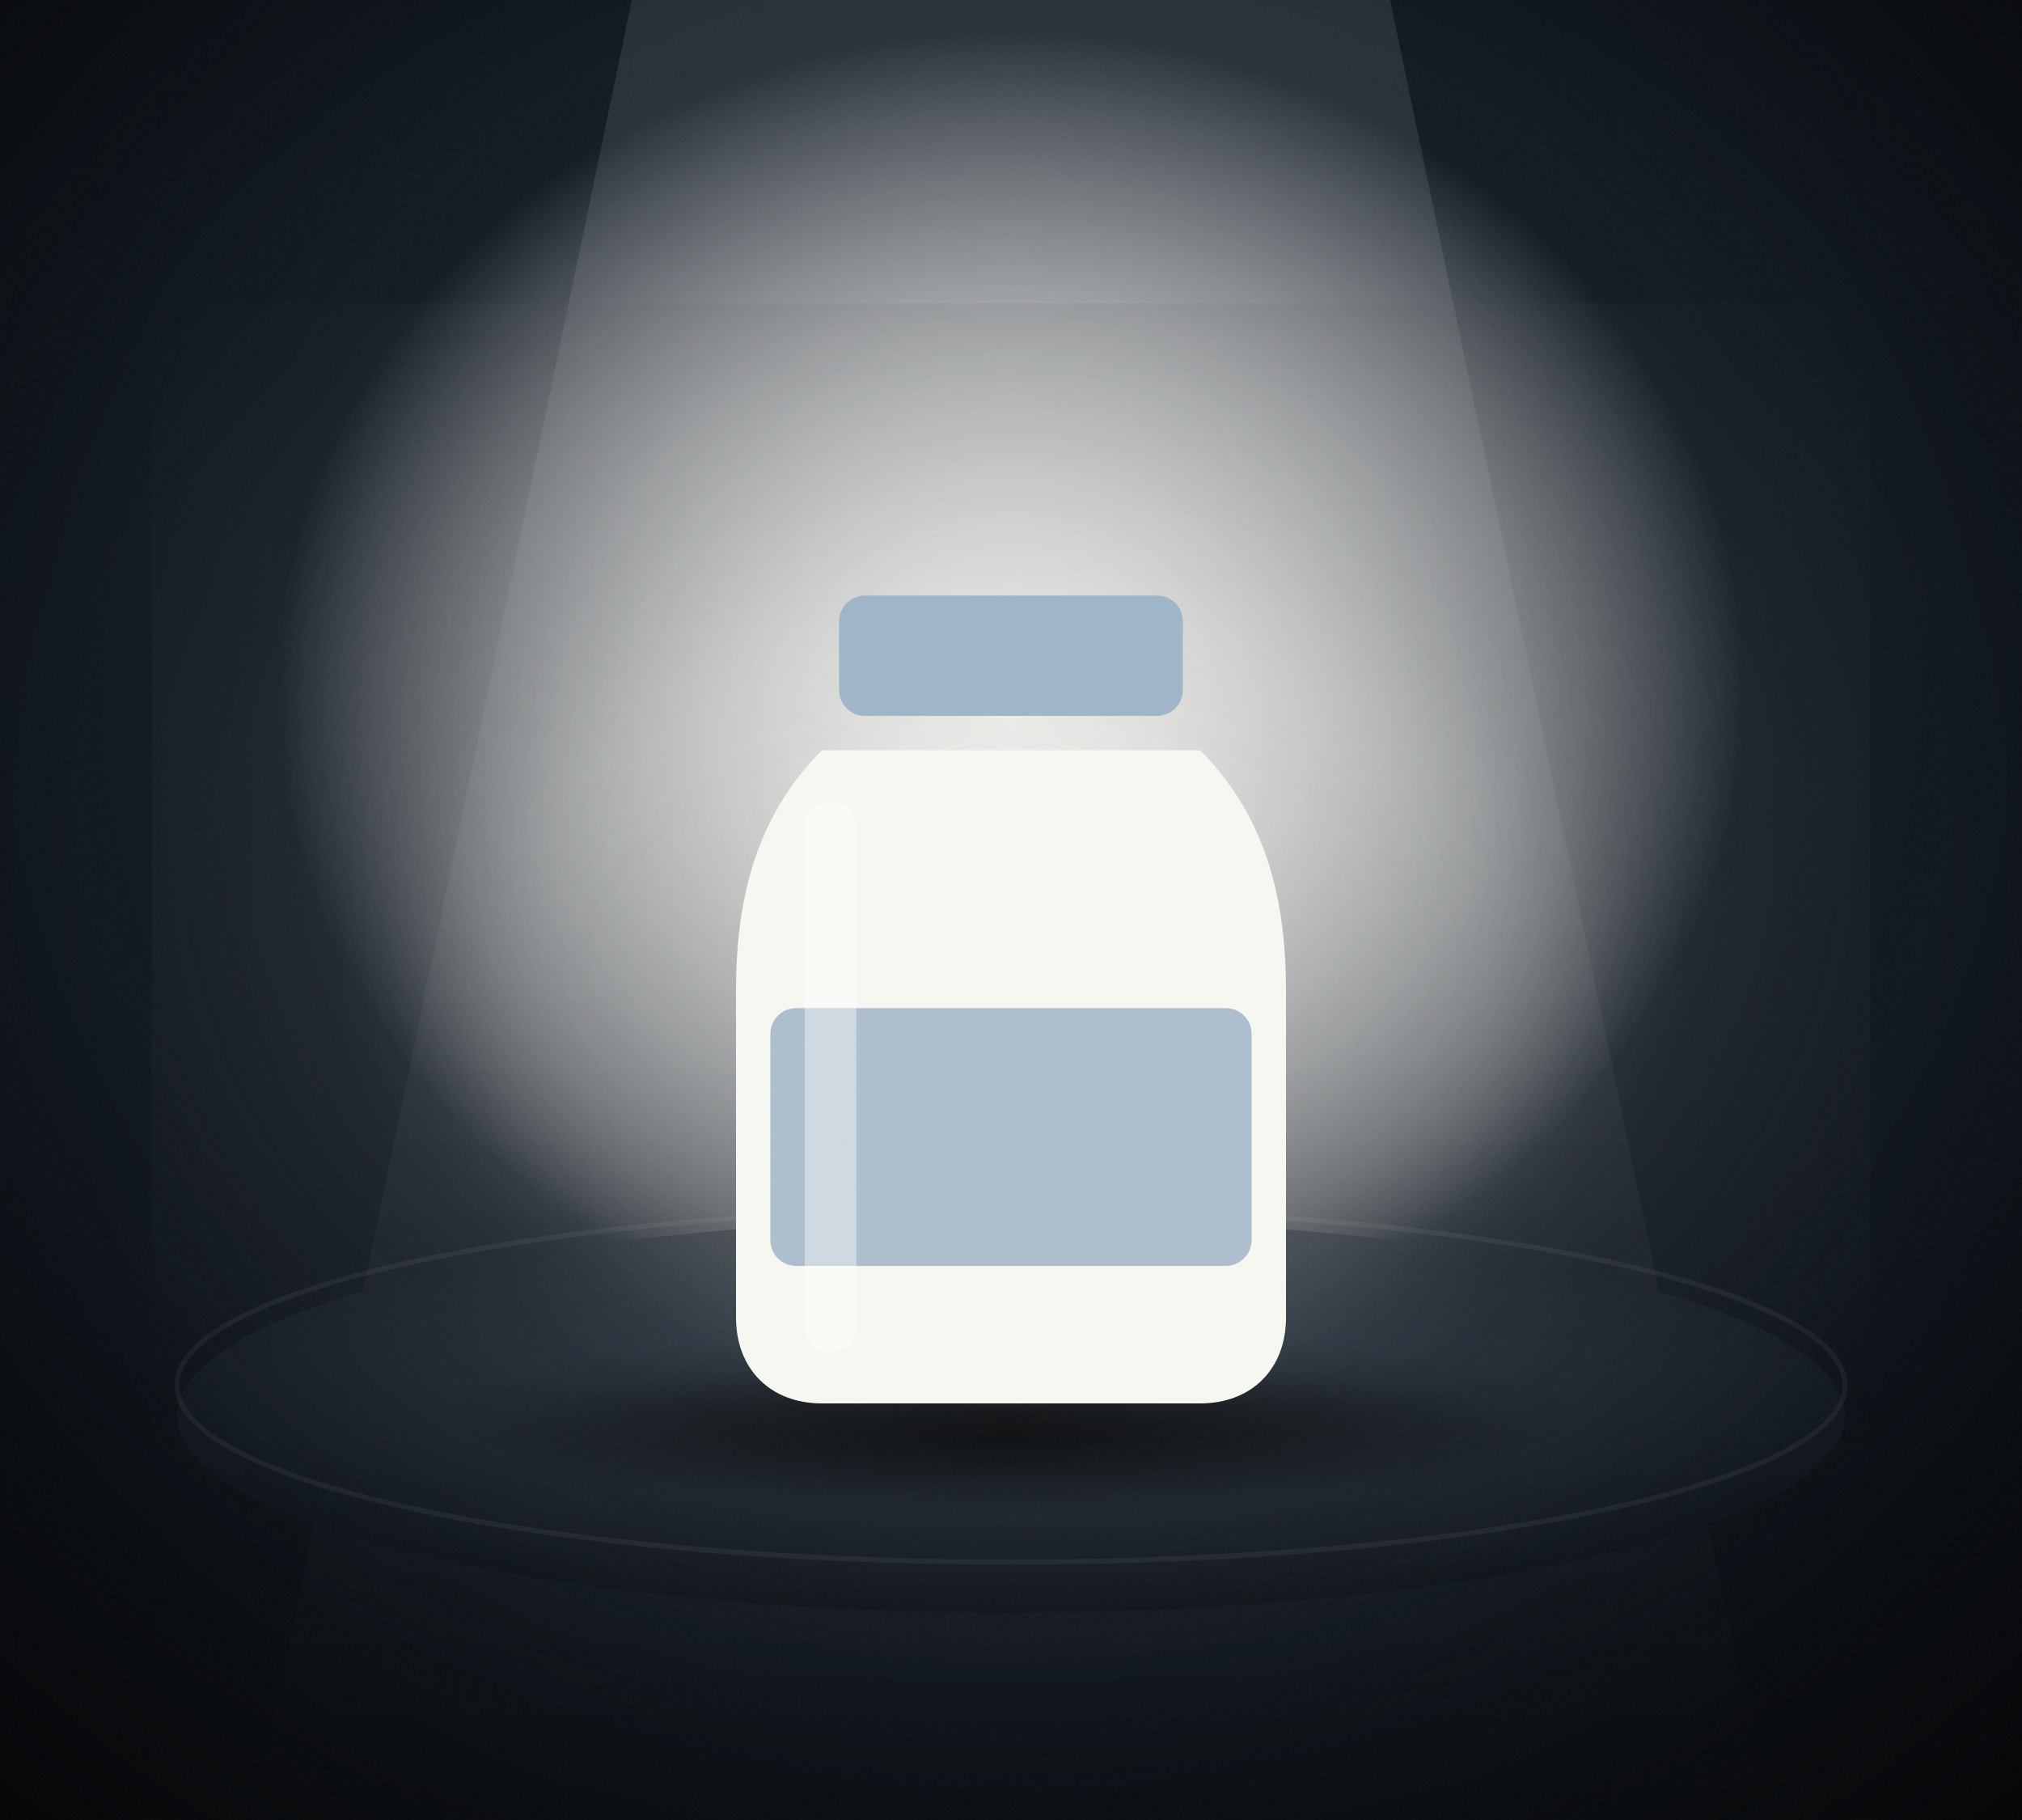
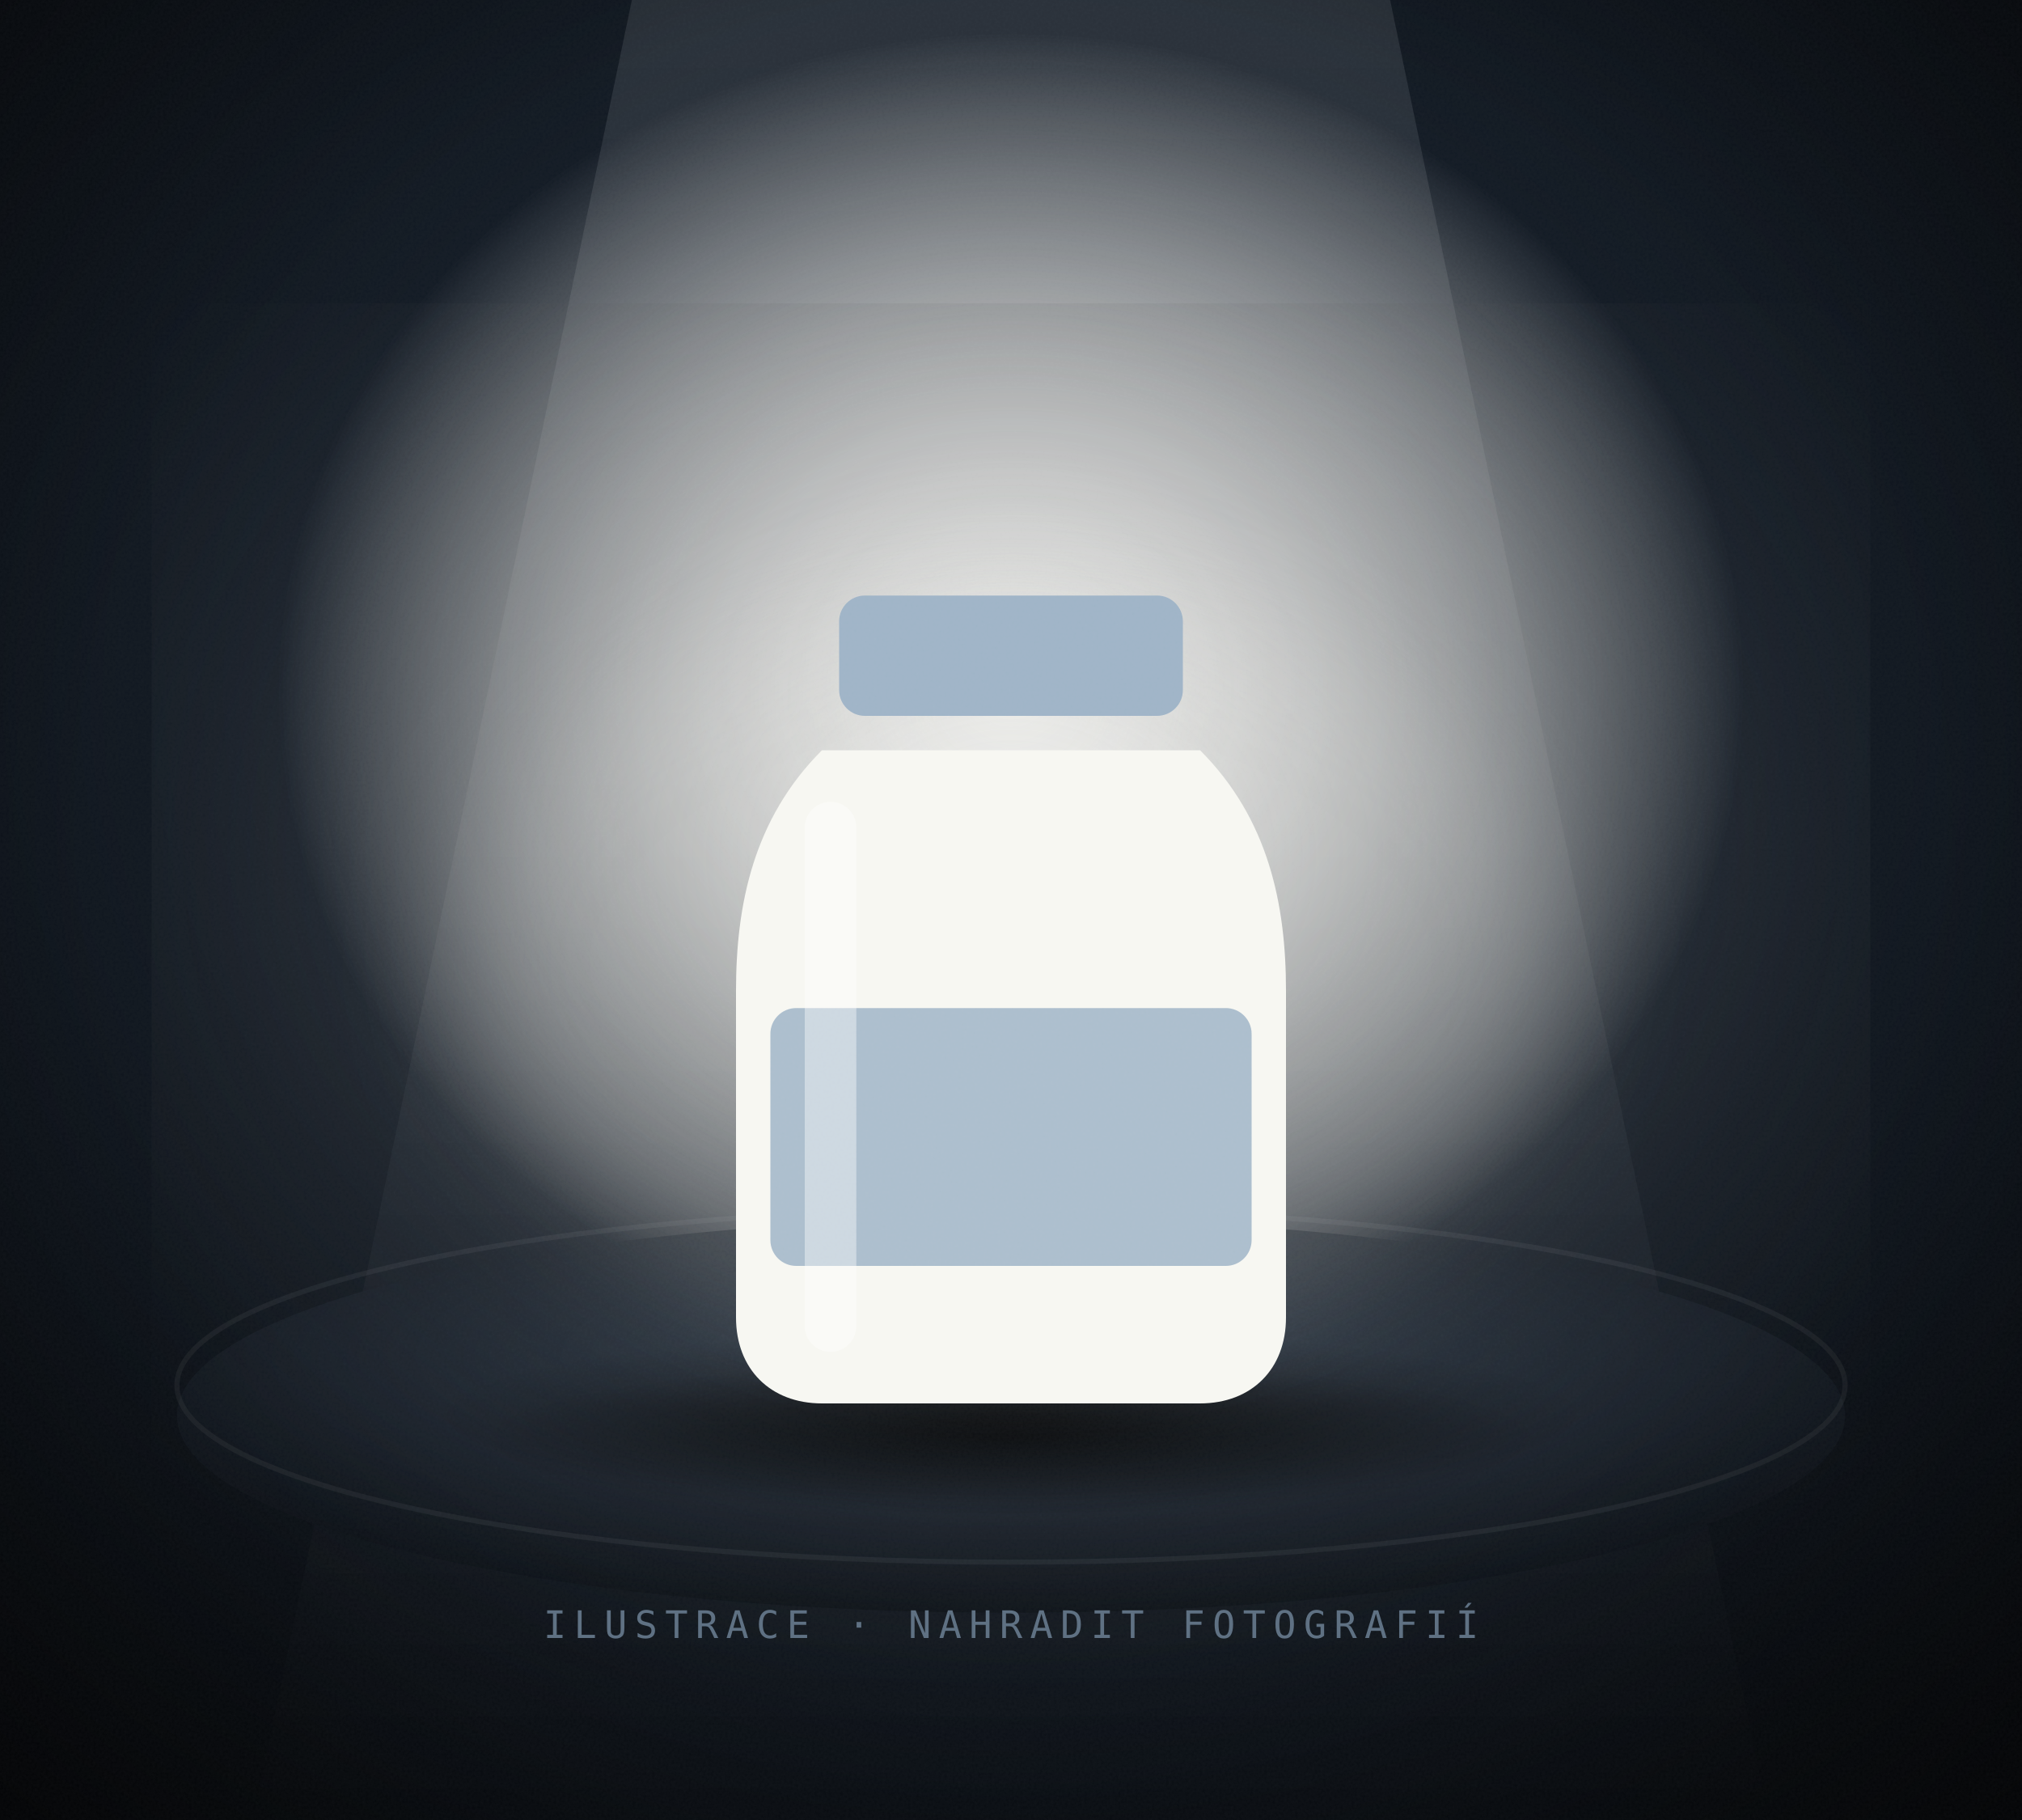
<svg xmlns="http://www.w3.org/2000/svg" viewBox="0 0 800 720" width="800" height="720">
  <defs>
    <radialGradient id="bg-milk" cx="50%" cy="38%" r="80%">
      <stop offset="0%" stop-color="#f7f7f2" stop-opacity="0.28" />
      <stop offset="45%" stop-color="#121a24" />
      <stop offset="100%" stop-color="#06080b" />
    </radialGradient>
    <linearGradient id="beam-milk" x1="0" y1="0" x2="0" y2="1">
      <stop offset="0%" stop-color="#ffffff" stop-opacity="0.10" />
      <stop offset="100%" stop-color="#ffffff" stop-opacity="0" />
    </linearGradient>
    <radialGradient id="slab-milk" cx="50%" cy="35%" r="65%">
      <stop offset="0%" stop-color="#2a3644" />
      <stop offset="70%" stop-color="#151c25" />
      <stop offset="100%" stop-color="#0c1117" />
    </radialGradient>
    <radialGradient id="shadow-milk" cx="50%" cy="50%" r="50%">
      <stop offset="0%" stop-color="#000" stop-opacity="0.65" />
      <stop offset="100%" stop-color="#000" stop-opacity="0" />
    </radialGradient>
    <radialGradient id="vig-milk" cx="50%" cy="45%" r="75%">
      <stop offset="60%" stop-color="#000" stop-opacity="0" />
      <stop offset="100%" stop-color="#000" stop-opacity="0.55" />
    </radialGradient>
    <filter id="grain-milk">
      <feTurbulence type="fractalNoise" baseFrequency="0.9" numOctaves="2" stitchTiles="stitch" />
      <feColorMatrix values="0 0 0 0 1  0 0 0 0 1  0 0 0 0 1  0 0 0 0.05 0" />
    </filter>
    <filter id="soft-milk" x="-20%" y="-20%" width="140%" height="140%">
      <feGaussianBlur stdDeviation="22" />
    </filter>
  </defs>
  <rect width="800" height="720" fill="url(#bg-milk)" />
  <path d="M250,0 L550,0 L700,720 L100,720 Z" fill="url(#beam-milk)" />
  <ellipse cx="400" cy="560" rx="330" ry="78" fill="url(#slab-milk)" />
  <ellipse cx="400" cy="548" rx="330" ry="70" fill="none" stroke="#ffffff" stroke-opacity="0.06" stroke-width="2" />
  <ellipse cx="400" cy="560" rx="230" ry="34" fill="url(#shadow-milk)" />
  <ellipse cx="400" cy="380" rx="220" ry="150" fill="#f7f7f2" opacity="0.18" filter="url(#soft-milk)" />
  <svg x="60" y="120" width="680" height="544" viewBox="0 0 200 160" class="" aria-hidden="true">
    <defs>
      <radialGradient id="gbottlef7f7f2bg" cx="50%" cy="40%" r="70%">
        <stop offset="0%" stop-color="#f7f7f2" stop-opacity="0.35" />
        <stop offset="100%" stop-color="#0a0d12" stop-opacity="0" />
      </radialGradient>
      <linearGradient id="gbottlef7f7f2" x1="0" y1="0" x2="1" y2="1">
        <stop offset="0%" stop-color="#9fb4c7" />
        <stop offset="100%" stop-color="#f7f7f2" />
      </linearGradient>
      <radialGradient id="gbottlef7f7f2sh" cx="50%" cy="50%" r="50%">
        <stop offset="0%" stop-color="#000" stop-opacity="0.55" />
        <stop offset="100%" stop-color="#000" stop-opacity="0" />
      </radialGradient>
    </defs>
    <rect width="200" height="160" fill="url(#gbottlef7f7f2bg)" />
    <ellipse cx="100" cy="132" rx="62" ry="9" fill="url(#gbottlef7f7f2sh)" />
    <g>
      <rect x="80" y="34" width="40" height="14" rx="3" fill="#9fb4c7" />
      <path d="M78,52 L122,52 C130,60 132,70 132,80 L132,118 C132,124 128,128 122,128 L78,128 C72,128 68,124 68,118 L68,80 C68,70 70,60 78,52 Z" fill="#f7f7f2" />
      <rect x="72" y="82" width="56" height="30" rx="3" fill="#9fb4c7" opacity="0.85" />
      <rect x="76" y="58" width="6" height="64" rx="3" fill="#fff" opacity="0.4" />
    </g>
  </svg>
  <rect width="800" height="720" fill="url(#vig-milk)" />
  <rect width="800" height="720" filter="url(#grain-milk)" opacity="0.6" />
+   <text x="400" y="648" text-anchor="middle" font-family="ui-monospace, Menlo, monospace" font-size="15" letter-spacing="3" fill="#5f7183">ILUSTRACE · NAHRADIT FOTOGRAFIÍ</text>
</svg>
